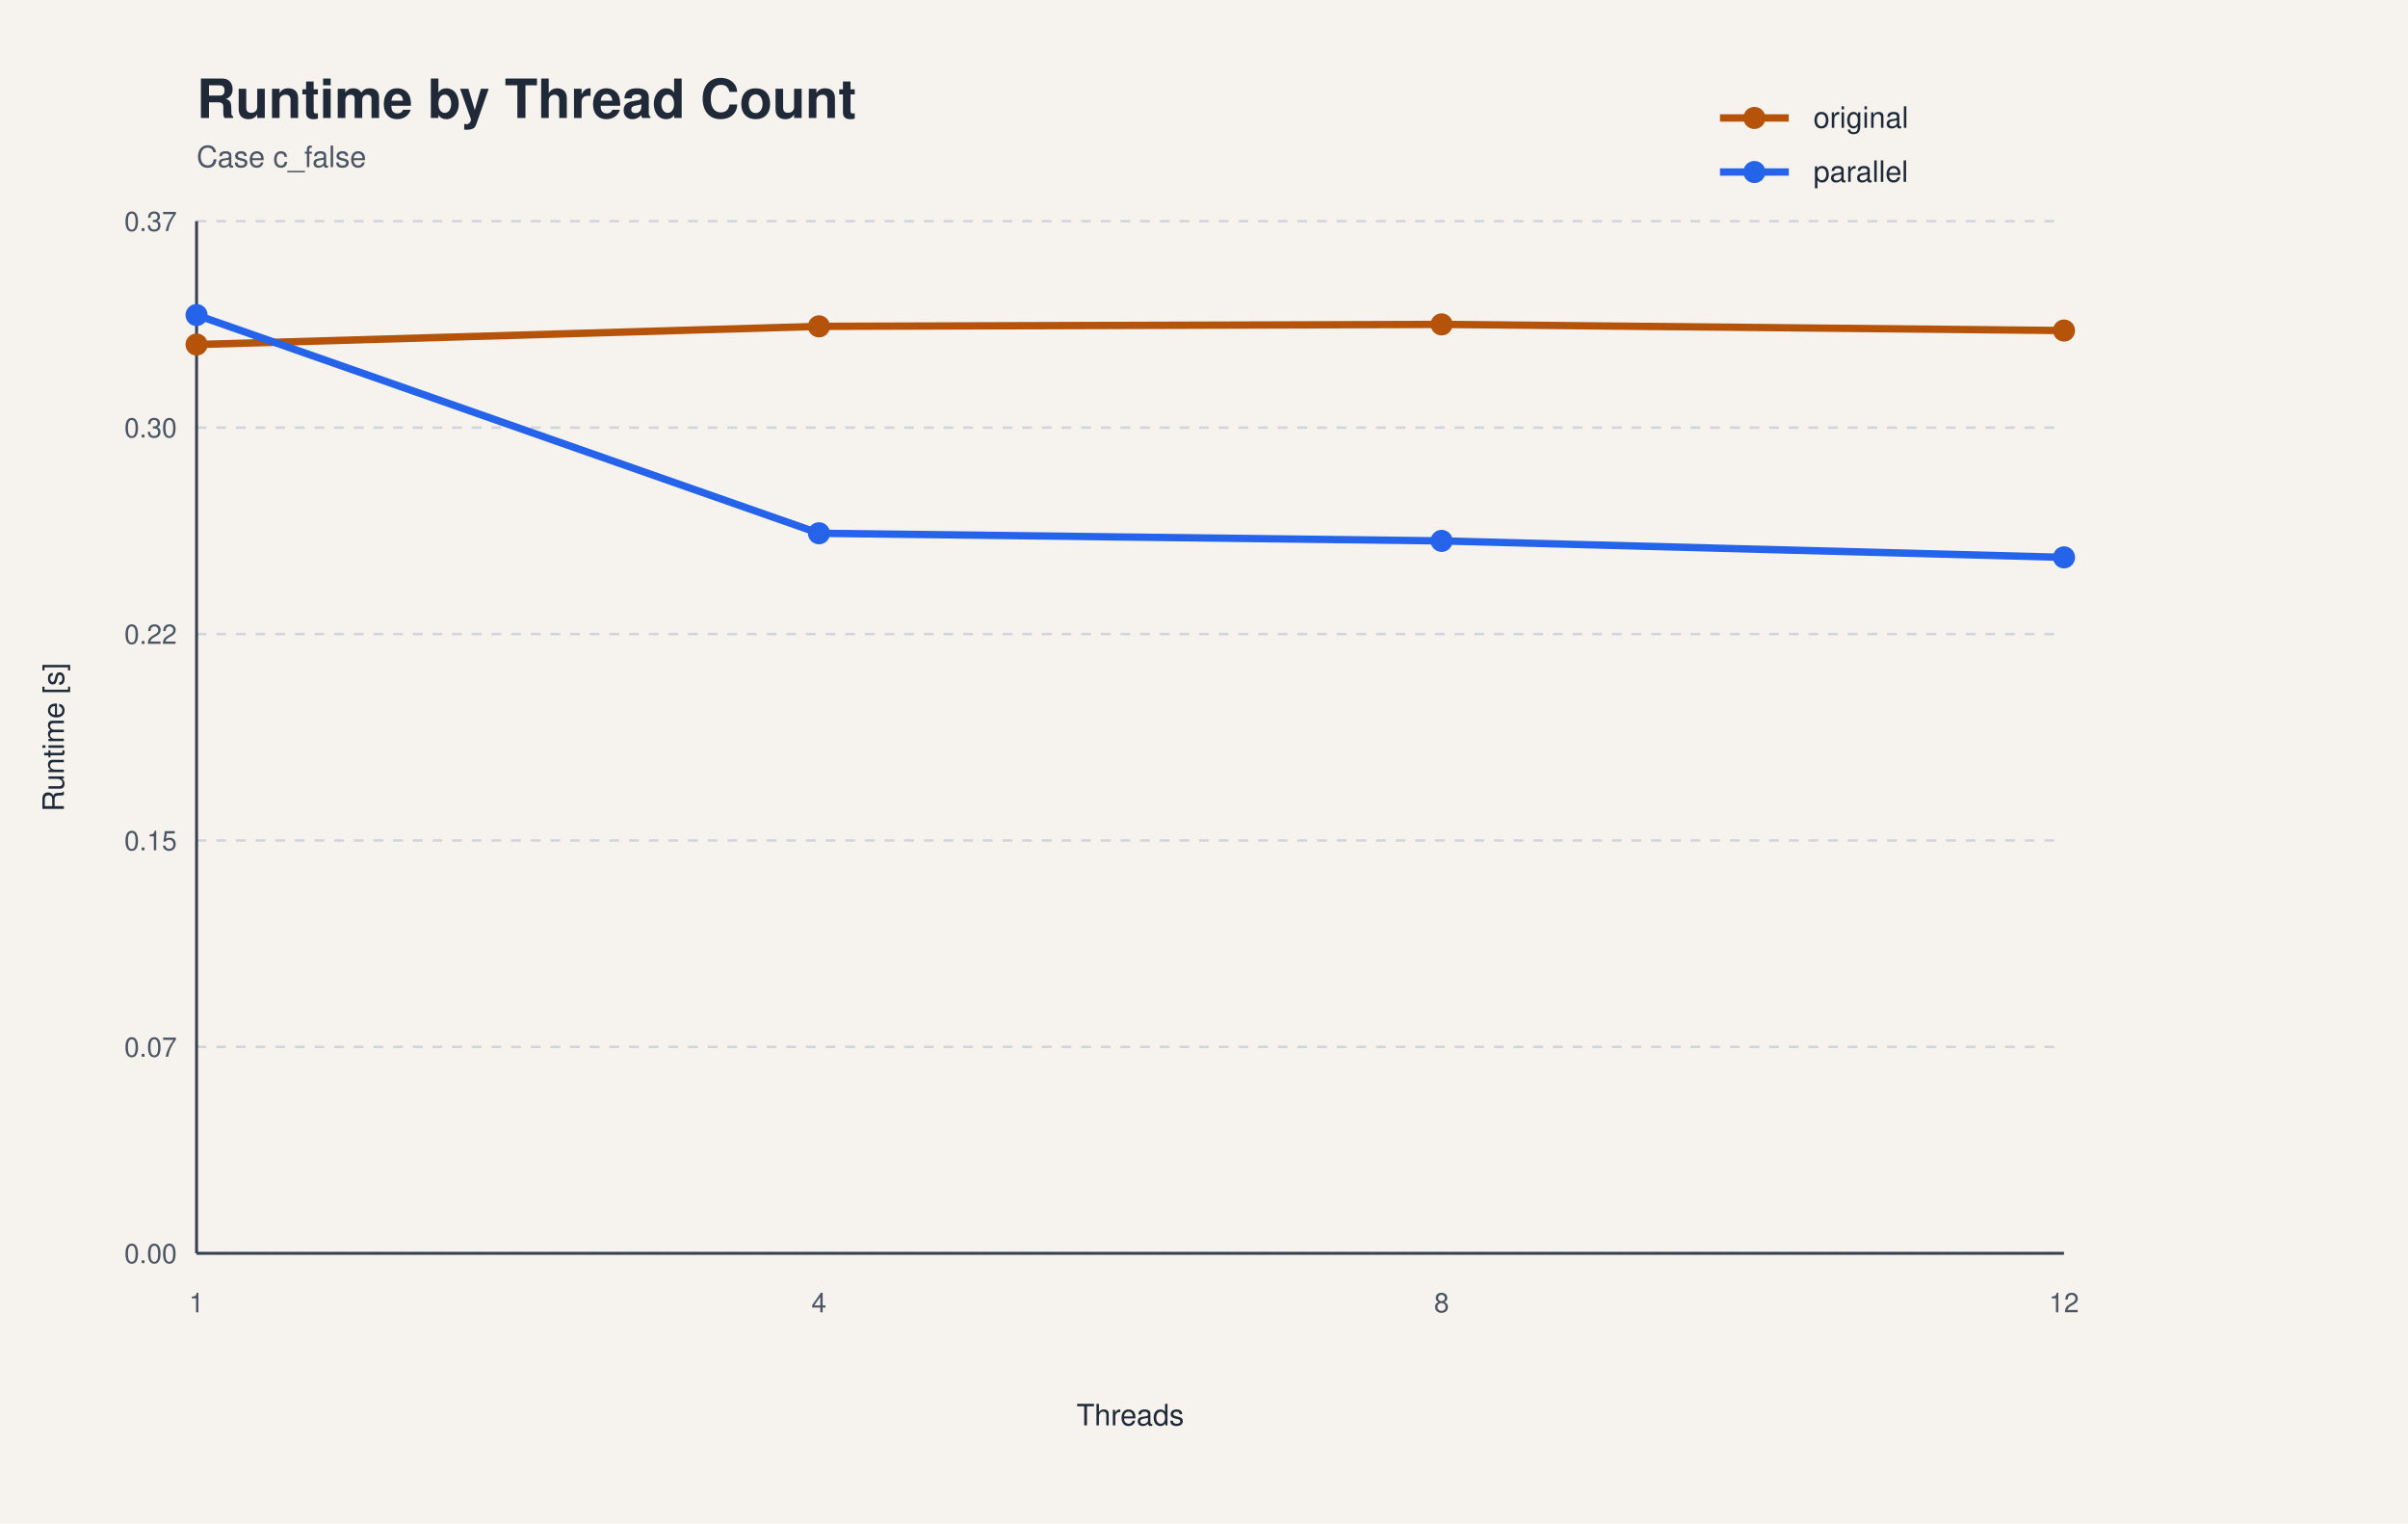
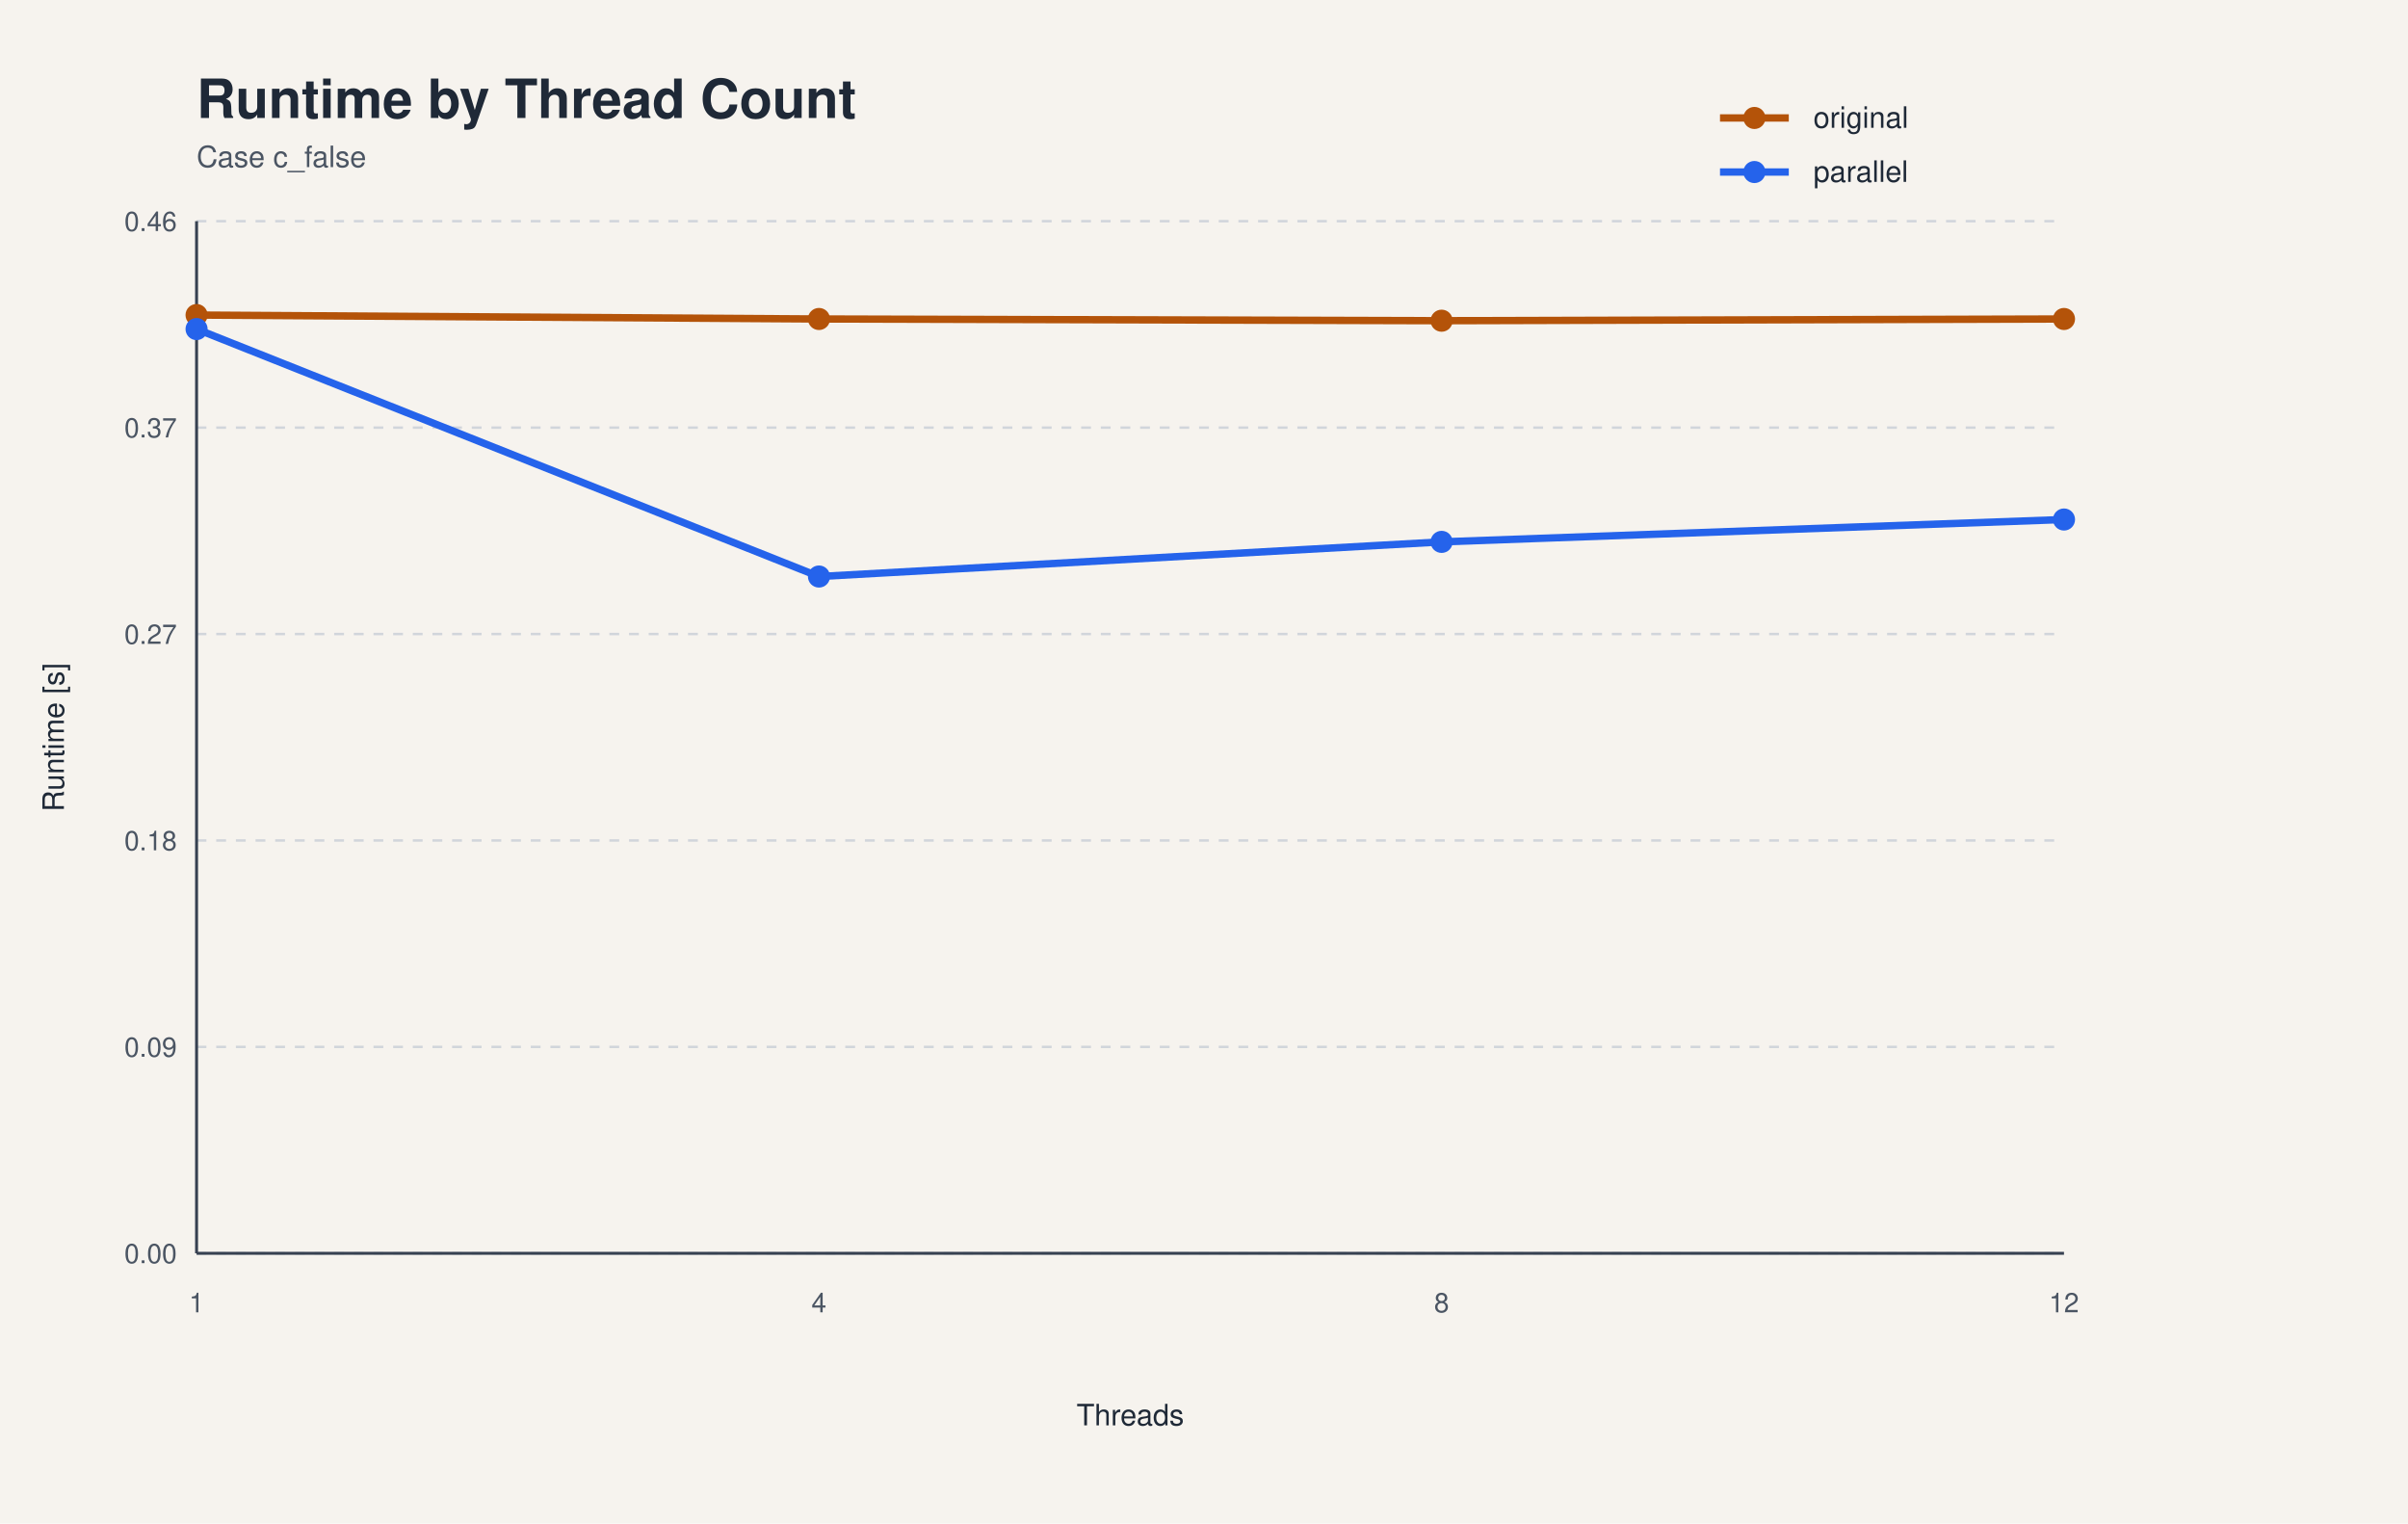
- <svg xmlns="http://www.w3.org/2000/svg" width="980" height="620" viewBox="0 0 980 620" role="img">
+ <svg xmlns="http://www.w3.org/2000/svg" width="980" height="620" viewBox="0 0 980 620">
  <rect width="100%" height="100%" fill="#f6f3ee" />
-   <style>
- text { font-family: "Helvetica", "Arial", sans-serif; fill: #1f2937; }
- .title { font-size: 22px; font-weight: 700; }
- .subtitle { font-size: 12px; fill: #4b5563; }
- .axis { stroke: #374151; stroke-width: 1.2; }
- .grid { stroke: #d1d5db; stroke-width: 1; stroke-dasharray: 4 4; }
- .tick { font-size: 11px; fill: #4b5563; }
- .label { font-size: 12px; }
- .legend { font-size: 12px; }
- </style>
+   <style>text { font-family: Helvetica, Arial, sans-serif; fill: #1f2937; } .title { font-size: 22px; font-weight: 700; } .subtitle { font-size: 12px; fill: #4b5563; } .axis { stroke: #374151; stroke-width: 1.2; } .grid { stroke: #d1d5db; stroke-width: 1; stroke-dasharray: 4 4; } .tick { font-size: 11px; fill: #4b5563; } .label { font-size: 12px; } .legend { font-size: 12px; }</style>
  <text class="title" x="80" y="48">Runtime by Thread Count</text>
  <text class="subtitle" x="80" y="68">Case c_false</text>
-   <line class="grid" x1="80.0" y1="510.0" x2="840.0" y2="510.0" />
-   <text class="tick" x="72.0" y="514.0" text-anchor="end">0.00</text>
-   <line class="grid" x1="80.0" y1="426.0" x2="840.0" y2="426.0" />
-   <text class="tick" x="72.0" y="430.0" text-anchor="end">0.07</text>
-   <line class="grid" x1="80.0" y1="342.0" x2="840.0" y2="342.0" />
-   <text class="tick" x="72.0" y="346.0" text-anchor="end">0.15</text>
-   <line class="grid" x1="80.0" y1="258.0" x2="840.0" y2="258.0" />
-   <text class="tick" x="72.0" y="262.0" text-anchor="end">0.22</text>
-   <line class="grid" x1="80.0" y1="174.0" x2="840.0" y2="174.0" />
-   <text class="tick" x="72.0" y="178.0" text-anchor="end">0.30</text>
-   <line class="grid" x1="80.0" y1="90.0" x2="840.0" y2="90.0" />
-   <text class="tick" x="72.0" y="94.0" text-anchor="end">0.37</text>
-   <line class="axis" x1="80.0" y1="510.0" x2="840.0" y2="510.0" />
-   <line class="axis" x1="80.0" y1="90.0" x2="80.0" y2="510.0" />
-   <text class="tick" x="80.0" y="534.0" text-anchor="middle">1</text>
-   <text class="tick" x="333.3" y="534.0" text-anchor="middle">4</text>
-   <text class="tick" x="586.7" y="534.0" text-anchor="middle">8</text>
-   <text class="tick" x="840.0" y="534.0" text-anchor="middle">12</text>
-   <circle cx="80.0" cy="140.2" r="4.5" fill="#b45309" />
-   <circle cx="333.3" cy="132.8" r="4.5" fill="#b45309" />
-   <circle cx="586.7" cy="132.0" r="4.5" fill="#b45309" />
-   <circle cx="840.0" cy="134.5" r="4.5" fill="#b45309" />
-   <polyline fill="none" stroke="#b45309" stroke-width="3" points="80.0,140.2 333.3,132.8 586.7,132.0 840.0,134.5" />
-   <circle cx="80.0" cy="128.2" r="4.5" fill="#2563eb" />
-   <circle cx="333.3" cy="217.0" r="4.5" fill="#2563eb" />
-   <circle cx="586.7" cy="220.1" r="4.5" fill="#2563eb" />
-   <circle cx="840.0" cy="226.8" r="4.5" fill="#2563eb" />
-   <polyline fill="none" stroke="#2563eb" stroke-width="3" points="80.0,128.2 333.3,217.0 586.7,220.1 840.0,226.8" />
-   <text class="label" x="460.0" y="580.0" text-anchor="middle">Threads</text>
+   <line class="grid" x1="80" y1="510.0" x2="840" y2="510.0" />
+   <text class="tick" x="72" y="514.0" text-anchor="end">0.00</text>
+   <line class="grid" x1="80" y1="426.0" x2="840" y2="426.0" />
+   <text class="tick" x="72" y="430.0" text-anchor="end">0.09</text>
+   <line class="grid" x1="80" y1="342.0" x2="840" y2="342.0" />
+   <text class="tick" x="72" y="346.0" text-anchor="end">0.18</text>
+   <line class="grid" x1="80" y1="258.0" x2="840" y2="258.0" />
+   <text class="tick" x="72" y="262.0" text-anchor="end">0.27</text>
+   <line class="grid" x1="80" y1="174.0" x2="840" y2="174.0" />
+   <text class="tick" x="72" y="178.0" text-anchor="end">0.37</text>
+   <line class="grid" x1="80" y1="90.0" x2="840" y2="90.0" />
+   <text class="tick" x="72" y="94.0" text-anchor="end">0.46</text>
+   <line class="axis" x1="80" y1="510" x2="840" y2="510" />
+   <line class="axis" x1="80" y1="90" x2="80" y2="510" />
+   <text class="tick" x="80.0" y="534" text-anchor="middle">1</text>
+   <text class="tick" x="333.3" y="534" text-anchor="middle">4</text>
+   <text class="tick" x="586.7" y="534" text-anchor="middle">8</text>
+   <text class="tick" x="840.0" y="534" text-anchor="middle">12</text>
+   <circle cx="80.0" cy="128.2" r="4.5" fill="#b45309" />
+   <circle cx="333.3" cy="129.8" r="4.5" fill="#b45309" />
+   <circle cx="586.7" cy="130.5" r="4.5" fill="#b45309" />
+   <circle cx="840.0" cy="129.8" r="4.5" fill="#b45309" />
+   <polyline fill="none" stroke="#b45309" stroke-width="3" points="80.0,128.2 333.3,129.8 586.7,130.5 840.0,129.8" />
+   <circle cx="80.0" cy="133.9" r="4.5" fill="#2563eb" />
+   <circle cx="333.3" cy="234.6" r="4.5" fill="#2563eb" />
+   <circle cx="586.7" cy="220.5" r="4.5" fill="#2563eb" />
+   <circle cx="840.0" cy="211.4" r="4.5" fill="#2563eb" />
+   <polyline fill="none" stroke="#2563eb" stroke-width="3" points="80.0,133.9 333.3,234.6 586.7,220.5 840.0,211.4" />
+   <text class="label" x="460.0" y="580" text-anchor="middle">Threads</text>
  <text class="label" x="26" y="300.0" transform="rotate(-90 26 300.0)" text-anchor="middle">Runtime [s]</text>
  <line x1="700" y1="48" x2="728" y2="48" stroke="#b45309" stroke-width="3" />
  <circle cx="714" cy="48" r="4.5" fill="#b45309" />
  <text class="legend" x="738" y="52">original</text>
  <line x1="700" y1="70" x2="728" y2="70" stroke="#2563eb" stroke-width="3" />
  <circle cx="714" cy="70" r="4.5" fill="#2563eb" />
  <text class="legend" x="738" y="74">parallel</text>
</svg>
